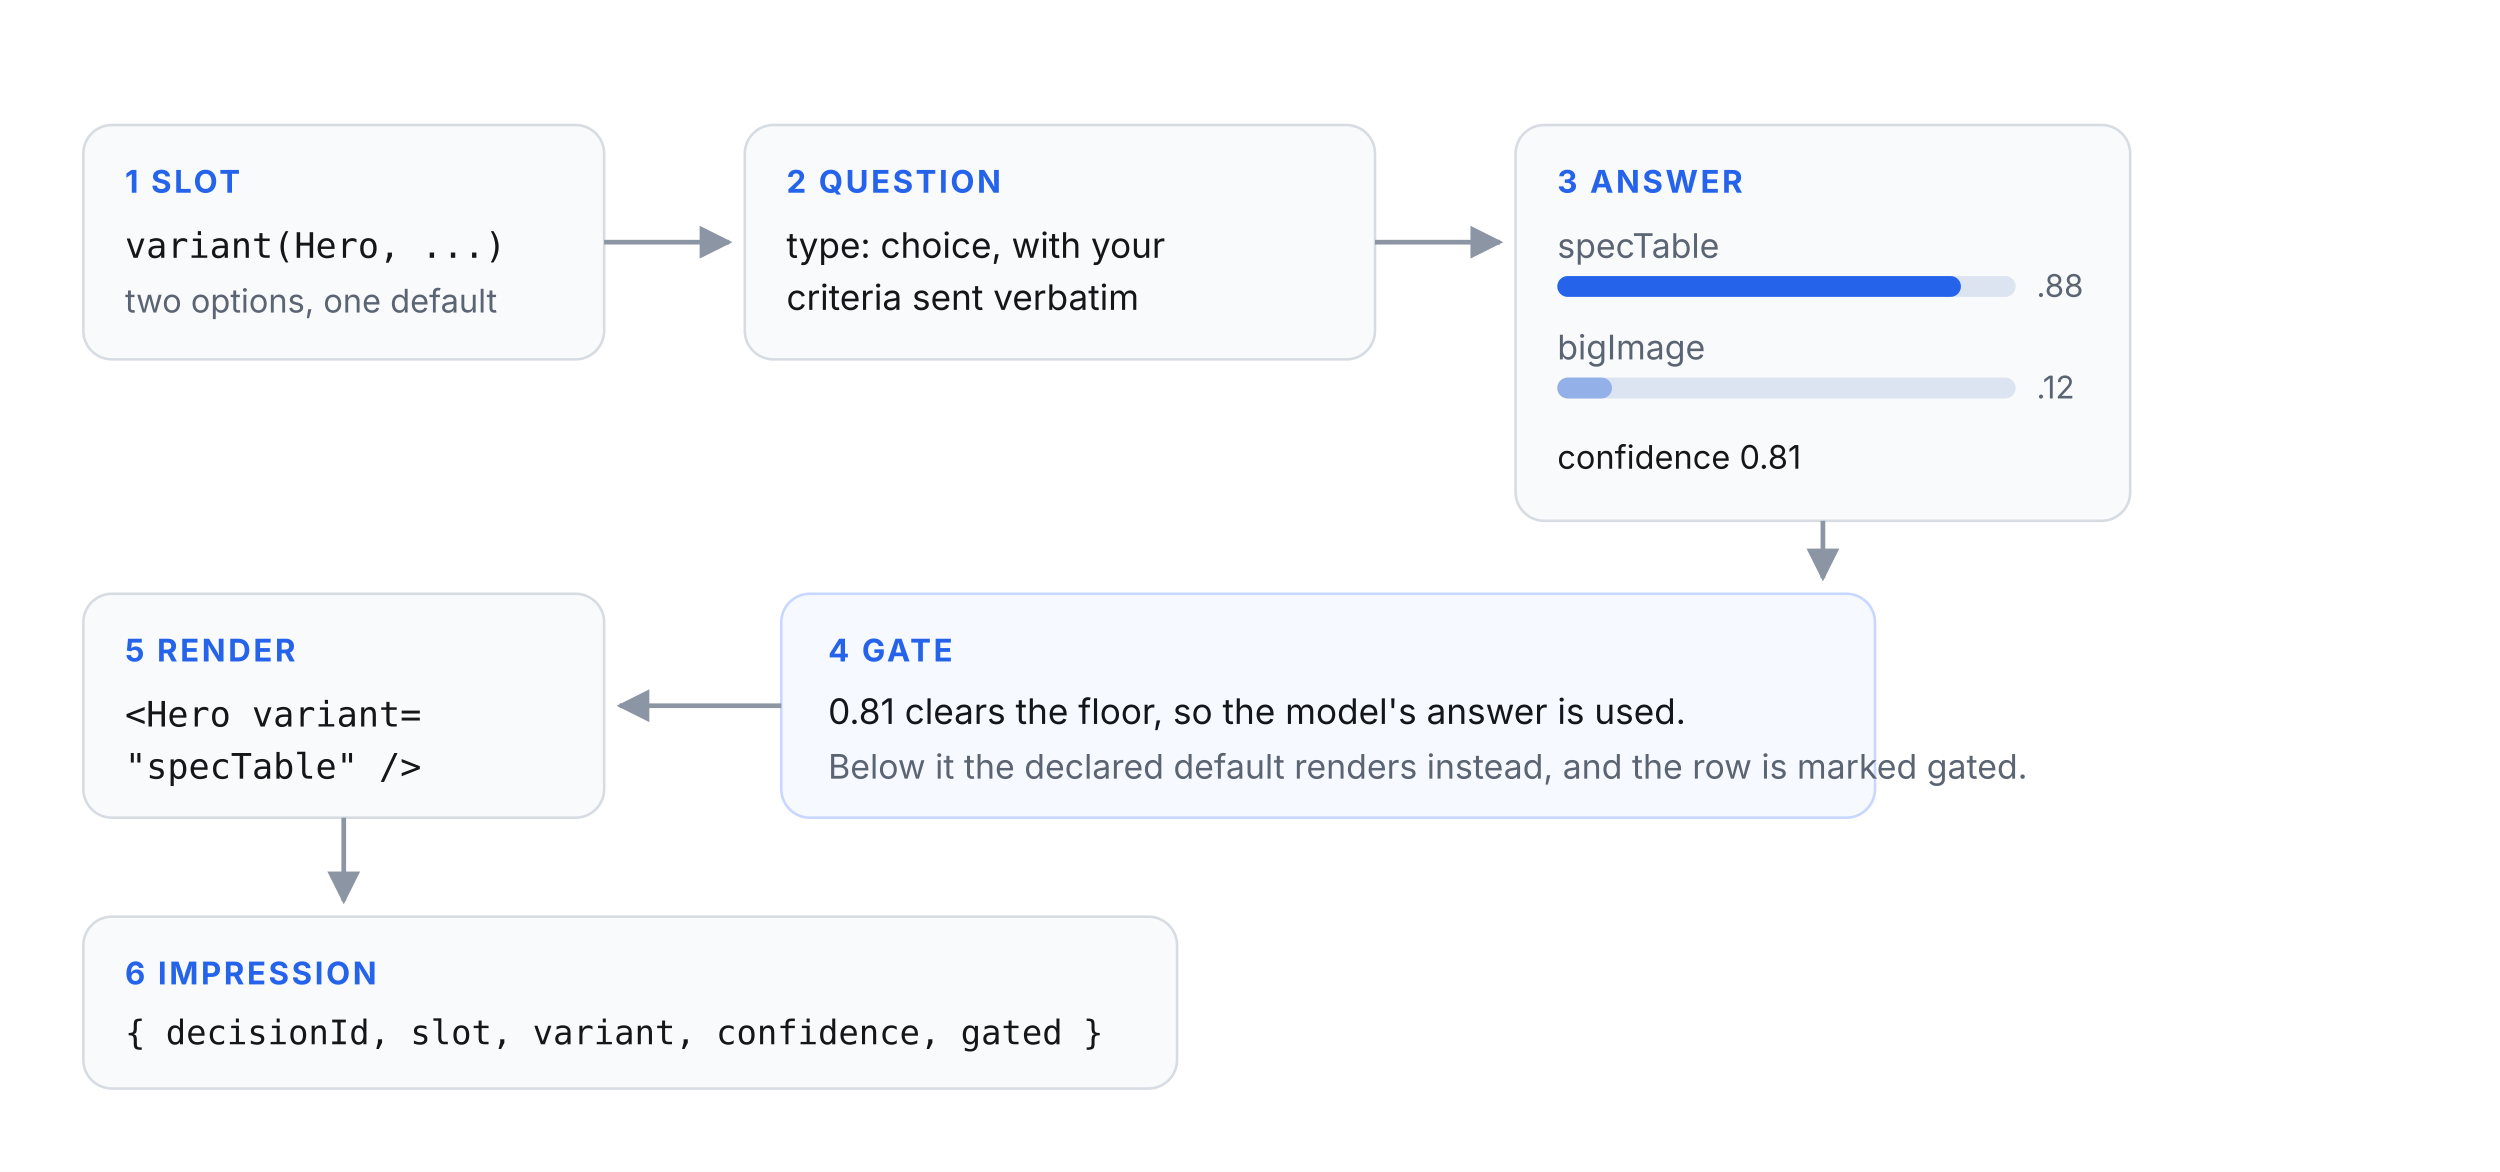
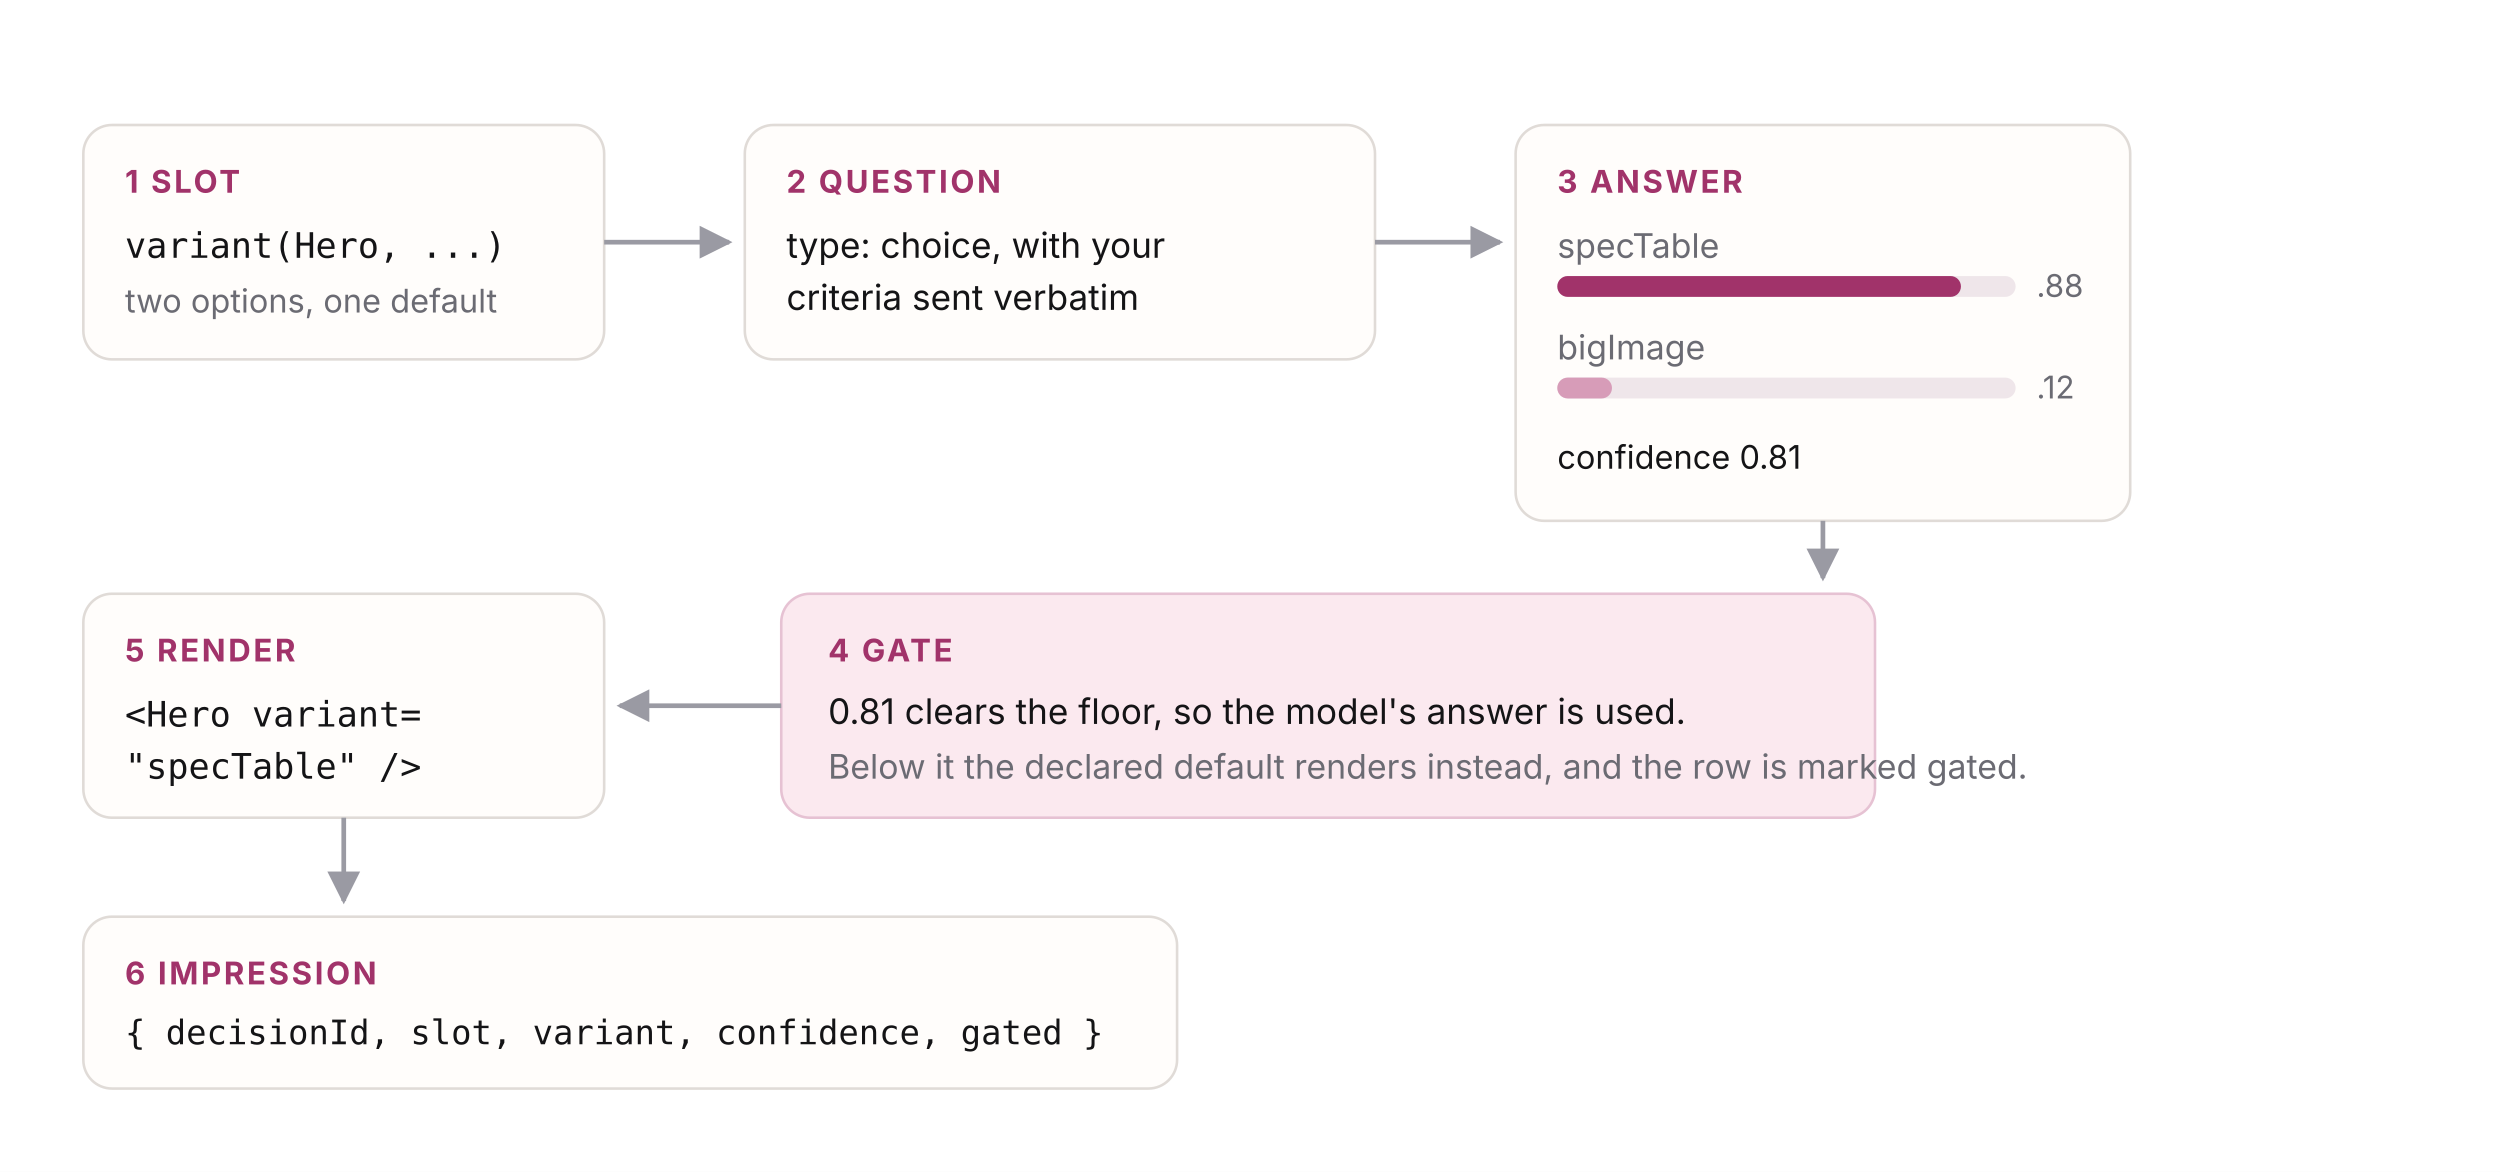
<svg xmlns="http://www.w3.org/2000/svg" viewBox="0 0 960 450" width="960" height="450" font-family="-apple-system,BlinkMacSystemFont,Segoe UI,system-ui,sans-serif" role="img" aria-label="Anatomy of one decision, from a slot in the spec to a rendered component and an impression">
  <defs>
    <marker id="n" viewBox="0 0 10 10" refX="9" refY="5" markerWidth="7" markerHeight="7" orient="auto-start-reverse">
-       <path d="M0 0 L10 5 L0 10 z" fill="#8b95a3" />
+       <path d="M0 0 L10 5 L0 10 z" fill="#9a9aa3" />
    </marker>
  </defs>
  <rect width="960" height="450" fill="#fff" />
-   <rect x="32" y="48" width="200" height="90" rx="11" fill="#f8fafc" stroke="#d7dce3" />
-   <text x="48" y="74" font-size="12" font-weight="700" fill="#2563eb" letter-spacing="1">1 SLOT</text>
-   <text x="48" y="99" font-size="13.5" fill="#14161a" font-family="ui-monospace,Menlo,monospace">variant(Hero, ...)</text>
-   <text x="48" y="120" font-size="12.5" fill="#5b6472">two options, one default</text>
-   <rect x="286" y="48" width="242" height="90" rx="11" fill="#f8fafc" stroke="#d7dce3" />
-   <text x="302" y="74" font-size="12" font-weight="700" fill="#2563eb" letter-spacing="1">2 QUESTION</text>
-   <text x="302" y="99" font-size="13.5" fill="#14161a">type: choice, with your</text>
-   <text x="302" y="119" font-size="13.5" fill="#14161a">criteria sent verbatim</text>
-   <rect x="582" y="48" width="236" height="152" rx="11" fill="#f8fafc" stroke="#d7dce3" />
-   <text x="598" y="74" font-size="12" font-weight="700" fill="#2563eb" letter-spacing="1">3 ANSWER</text>
-   <text x="598" y="99" font-size="13" fill="#5b6472">specTable</text>
-   <rect x="598" y="106" width="176" height="8" rx="4" fill="#dbe4f0" />
-   <rect x="598" y="106" width="155" height="8" rx="4" fill="#2563eb" />
-   <text x="782" y="114" font-size="12" fill="#5b6472">.88</text>
-   <text x="598" y="138" font-size="13" fill="#5b6472">bigImage</text>
-   <rect x="598" y="145" width="176" height="8" rx="4" fill="#dbe4f0" />
-   <rect x="598" y="145" width="21" height="8" rx="4" fill="#94b0e8" />
-   <text x="782" y="153" font-size="12" fill="#5b6472">.12</text>
-   <text x="598" y="180" font-size="12.5" fill="#14161a">confidence 0.81</text>
-   <rect x="300" y="228" width="420" height="86" rx="11" fill="#f6f9ff" stroke="#c7d7ff" />
-   <text x="318" y="254" font-size="12" font-weight="700" fill="#2563eb" letter-spacing="1">4 GATE</text>
-   <text x="318" y="278" font-size="13.5" fill="#14161a">0.81 clears the floor, so the model's answer is used.</text>
-   <text x="318" y="299" font-size="13" fill="#5b6472">Below it the declared default renders instead, and the row is marked gated.</text>
-   <rect x="32" y="228" width="200" height="86" rx="11" fill="#f8fafc" stroke="#d7dce3" />
-   <text x="48" y="254" font-size="12" font-weight="700" fill="#2563eb" letter-spacing="1">5 RENDER</text>
-   <text x="48" y="279" font-size="13.5" fill="#14161a" font-family="ui-monospace,Menlo,monospace">&lt;Hero variant=</text>
-   <text x="48" y="299" font-size="13.5" fill="#14161a" font-family="ui-monospace,Menlo,monospace">"specTable" /&gt;</text>
-   <rect x="32" y="352" width="420" height="66" rx="11" fill="#f8fafc" stroke="#d7dce3" />
-   <text x="48" y="378" font-size="12" font-weight="700" fill="#2563eb" letter-spacing="1">6 IMPRESSION</text>
-   <text x="48" y="401" font-size="13" fill="#14161a" font-family="ui-monospace,Menlo,monospace">{ decisionId, slot, variant, confidence, gated }</text>
-   <g stroke="#8b95a3" stroke-width="1.8" fill="none" marker-end="url(#n)">
+   <rect x="32" y="48" width="200" height="90" rx="11" fill="#fffdfb" stroke="#e0dbd7" />
+   <text x="48" y="74" font-size="12" font-weight="700" fill="#a1336a" letter-spacing="1">1 SLOT</text>
+   <text x="48" y="99" font-size="13.5" fill="#141416" font-family="ui-monospace,Menlo,monospace">variant(Hero, ...)</text>
+   <text x="48" y="120" font-size="12.5" fill="#6b6b73">two options, one default</text>
+   <rect x="286" y="48" width="242" height="90" rx="11" fill="#fffdfb" stroke="#e0dbd7" />
+   <text x="302" y="74" font-size="12" font-weight="700" fill="#a1336a" letter-spacing="1">2 QUESTION</text>
+   <text x="302" y="99" font-size="13.5" fill="#141416">type: choice, with your</text>
+   <text x="302" y="119" font-size="13.5" fill="#141416">criteria sent verbatim</text>
+   <rect x="582" y="48" width="236" height="152" rx="11" fill="#fffdfb" stroke="#e0dbd7" />
+   <text x="598" y="74" font-size="12" font-weight="700" fill="#a1336a" letter-spacing="1">3 ANSWER</text>
+   <text x="598" y="99" font-size="13" fill="#6b6b73">specTable</text>
+   <rect x="598" y="106" width="176" height="8" rx="4" fill="#efe6ea" />
+   <rect x="598" y="106" width="155" height="8" rx="4" fill="#a1336a" />
+   <text x="782" y="114" font-size="12" fill="#6b6b73">.88</text>
+   <text x="598" y="138" font-size="13" fill="#6b6b73">bigImage</text>
+   <rect x="598" y="145" width="176" height="8" rx="4" fill="#efe6ea" />
+   <rect x="598" y="145" width="21" height="8" rx="4" fill="#d79cb8" />
+   <text x="782" y="153" font-size="12" fill="#6b6b73">.12</text>
+   <text x="598" y="180" font-size="12.5" fill="#141416">confidence 0.81</text>
+   <rect x="300" y="228" width="420" height="86" rx="11" fill="#fbe9ef" stroke="#e6c2d3" />
+   <text x="318" y="254" font-size="12" font-weight="700" fill="#a1336a" letter-spacing="1">4 GATE</text>
+   <text x="318" y="278" font-size="13.5" fill="#141416">0.81 clears the floor, so the model's answer is used.</text>
+   <text x="318" y="299" font-size="13" fill="#6b6b73">Below it the declared default renders instead, and the row is marked gated.</text>
+   <rect x="32" y="228" width="200" height="86" rx="11" fill="#fffdfb" stroke="#e0dbd7" />
+   <text x="48" y="254" font-size="12" font-weight="700" fill="#a1336a" letter-spacing="1">5 RENDER</text>
+   <text x="48" y="279" font-size="13.5" fill="#141416" font-family="ui-monospace,Menlo,monospace">&lt;Hero variant=</text>
+   <text x="48" y="299" font-size="13.5" fill="#141416" font-family="ui-monospace,Menlo,monospace">"specTable" /&gt;</text>
+   <rect x="32" y="352" width="420" height="66" rx="11" fill="#fffdfb" stroke="#e0dbd7" />
+   <text x="48" y="378" font-size="12" font-weight="700" fill="#a1336a" letter-spacing="1">6 IMPRESSION</text>
+   <text x="48" y="401" font-size="13" fill="#141416" font-family="ui-monospace,Menlo,monospace">{ decisionId, slot, variant, confidence, gated }</text>
+   <g stroke="#9a9aa3" stroke-width="1.8" fill="none" marker-end="url(#n)">
    <path d="M232 93 H280" />
    <path d="M528 93 H576" />
    <path d="M700 200 V222" />
    <path d="M300 271 H238" />
    <path d="M132 314 V346" />
  </g>
</svg>
